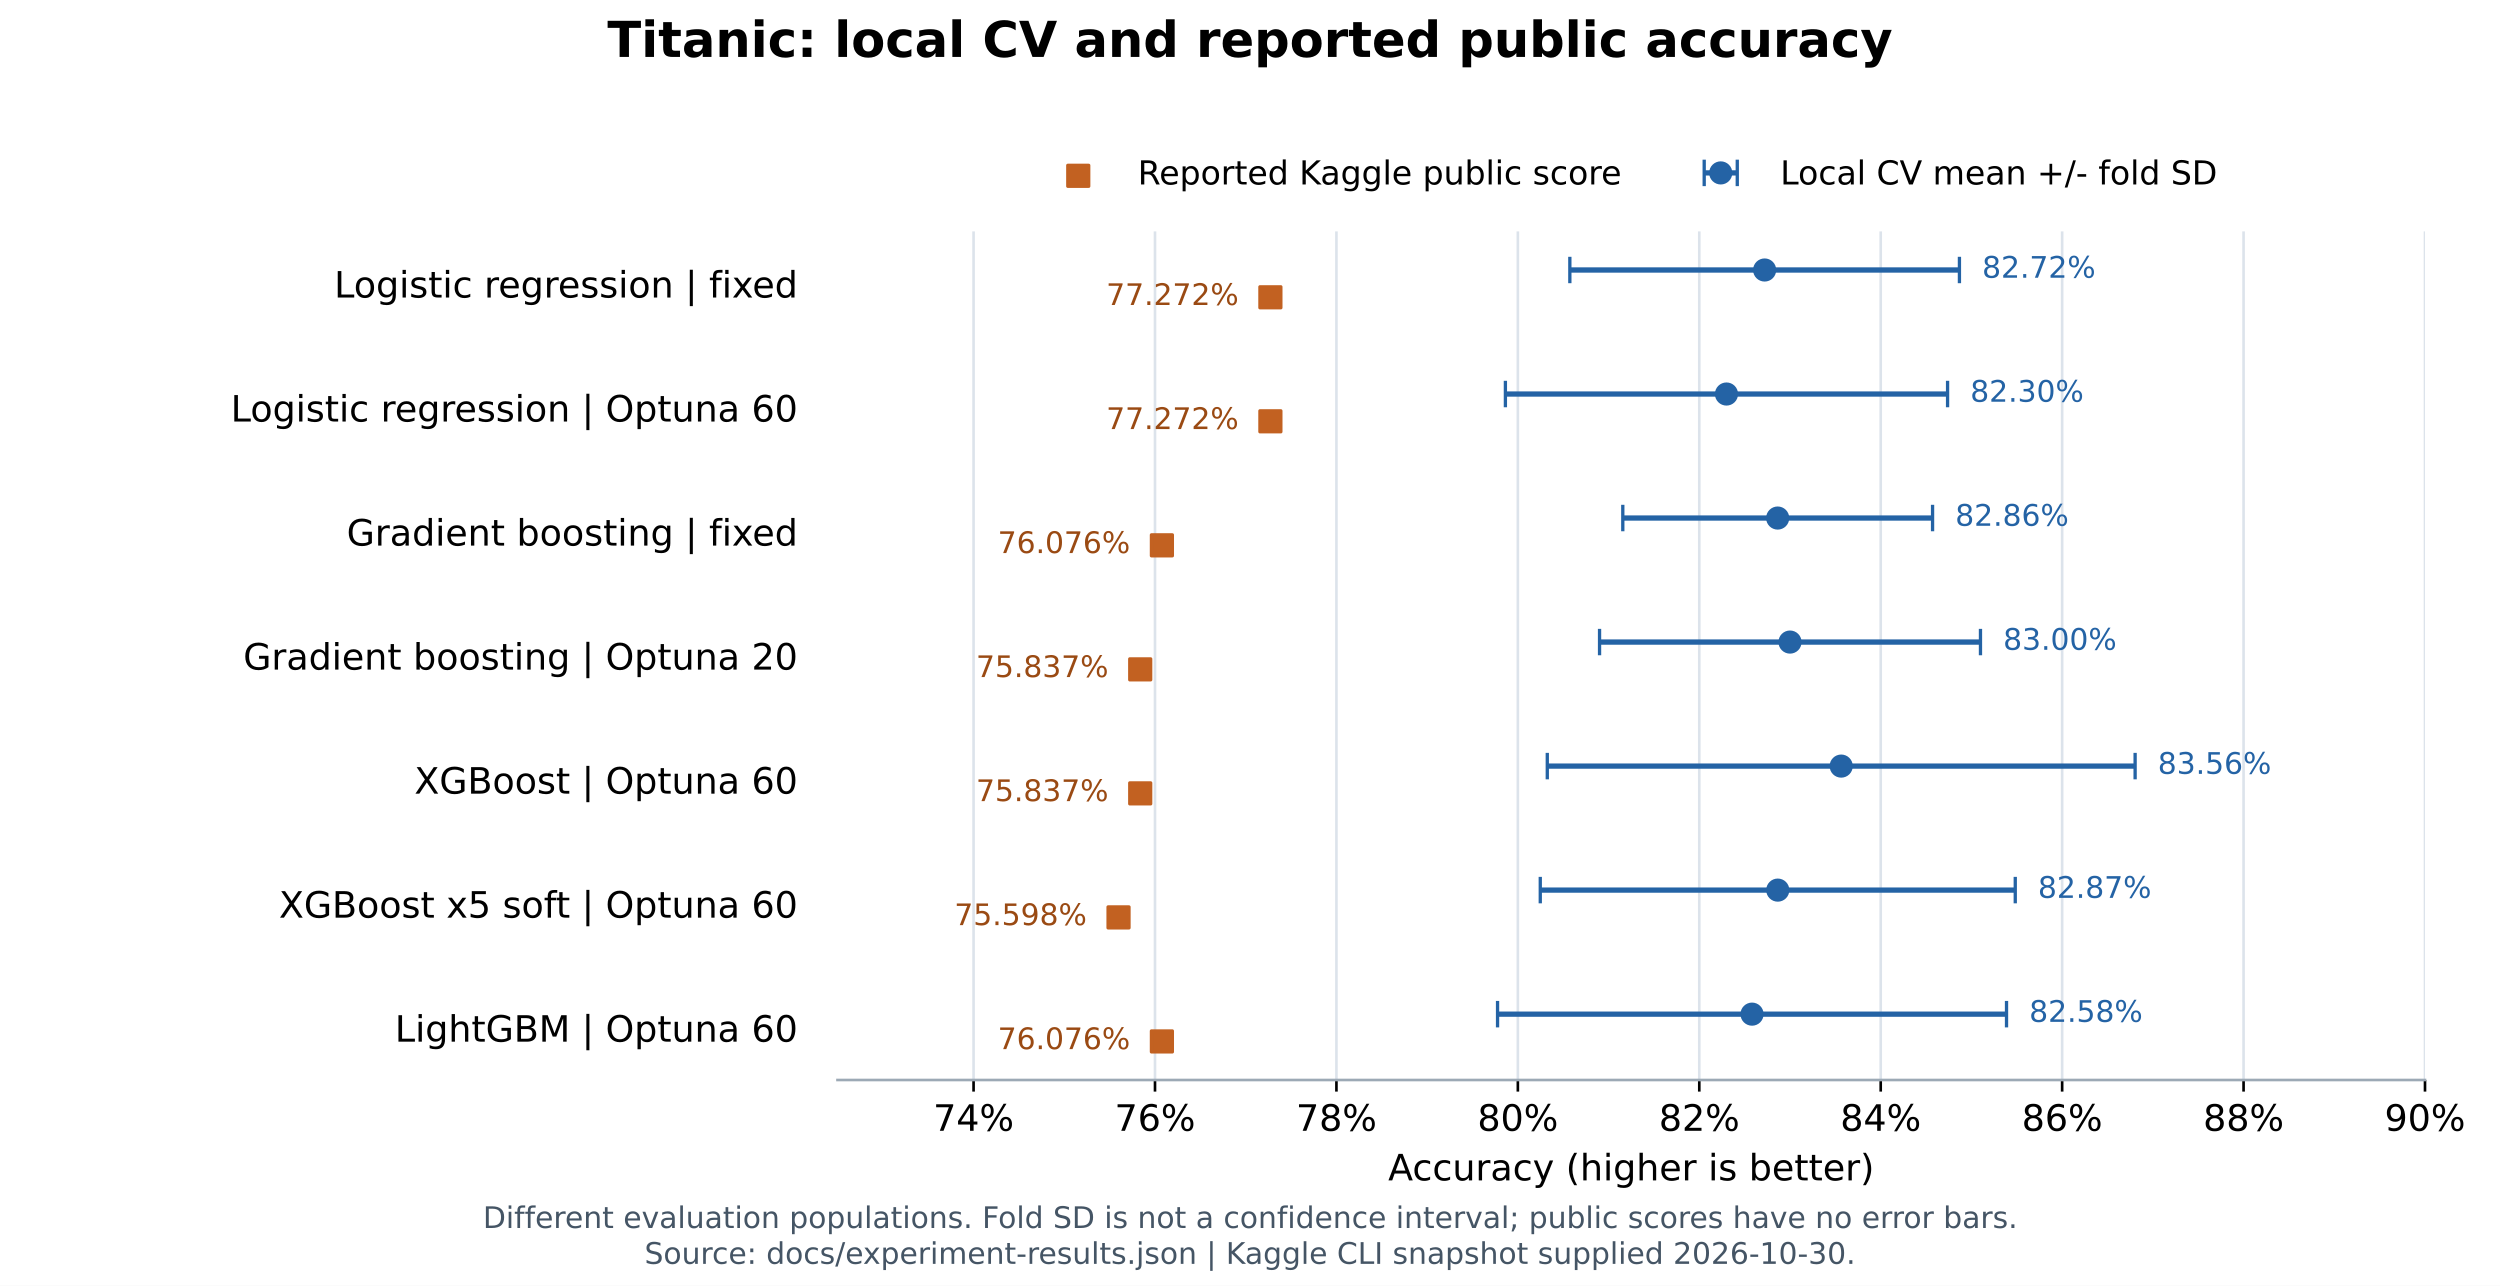
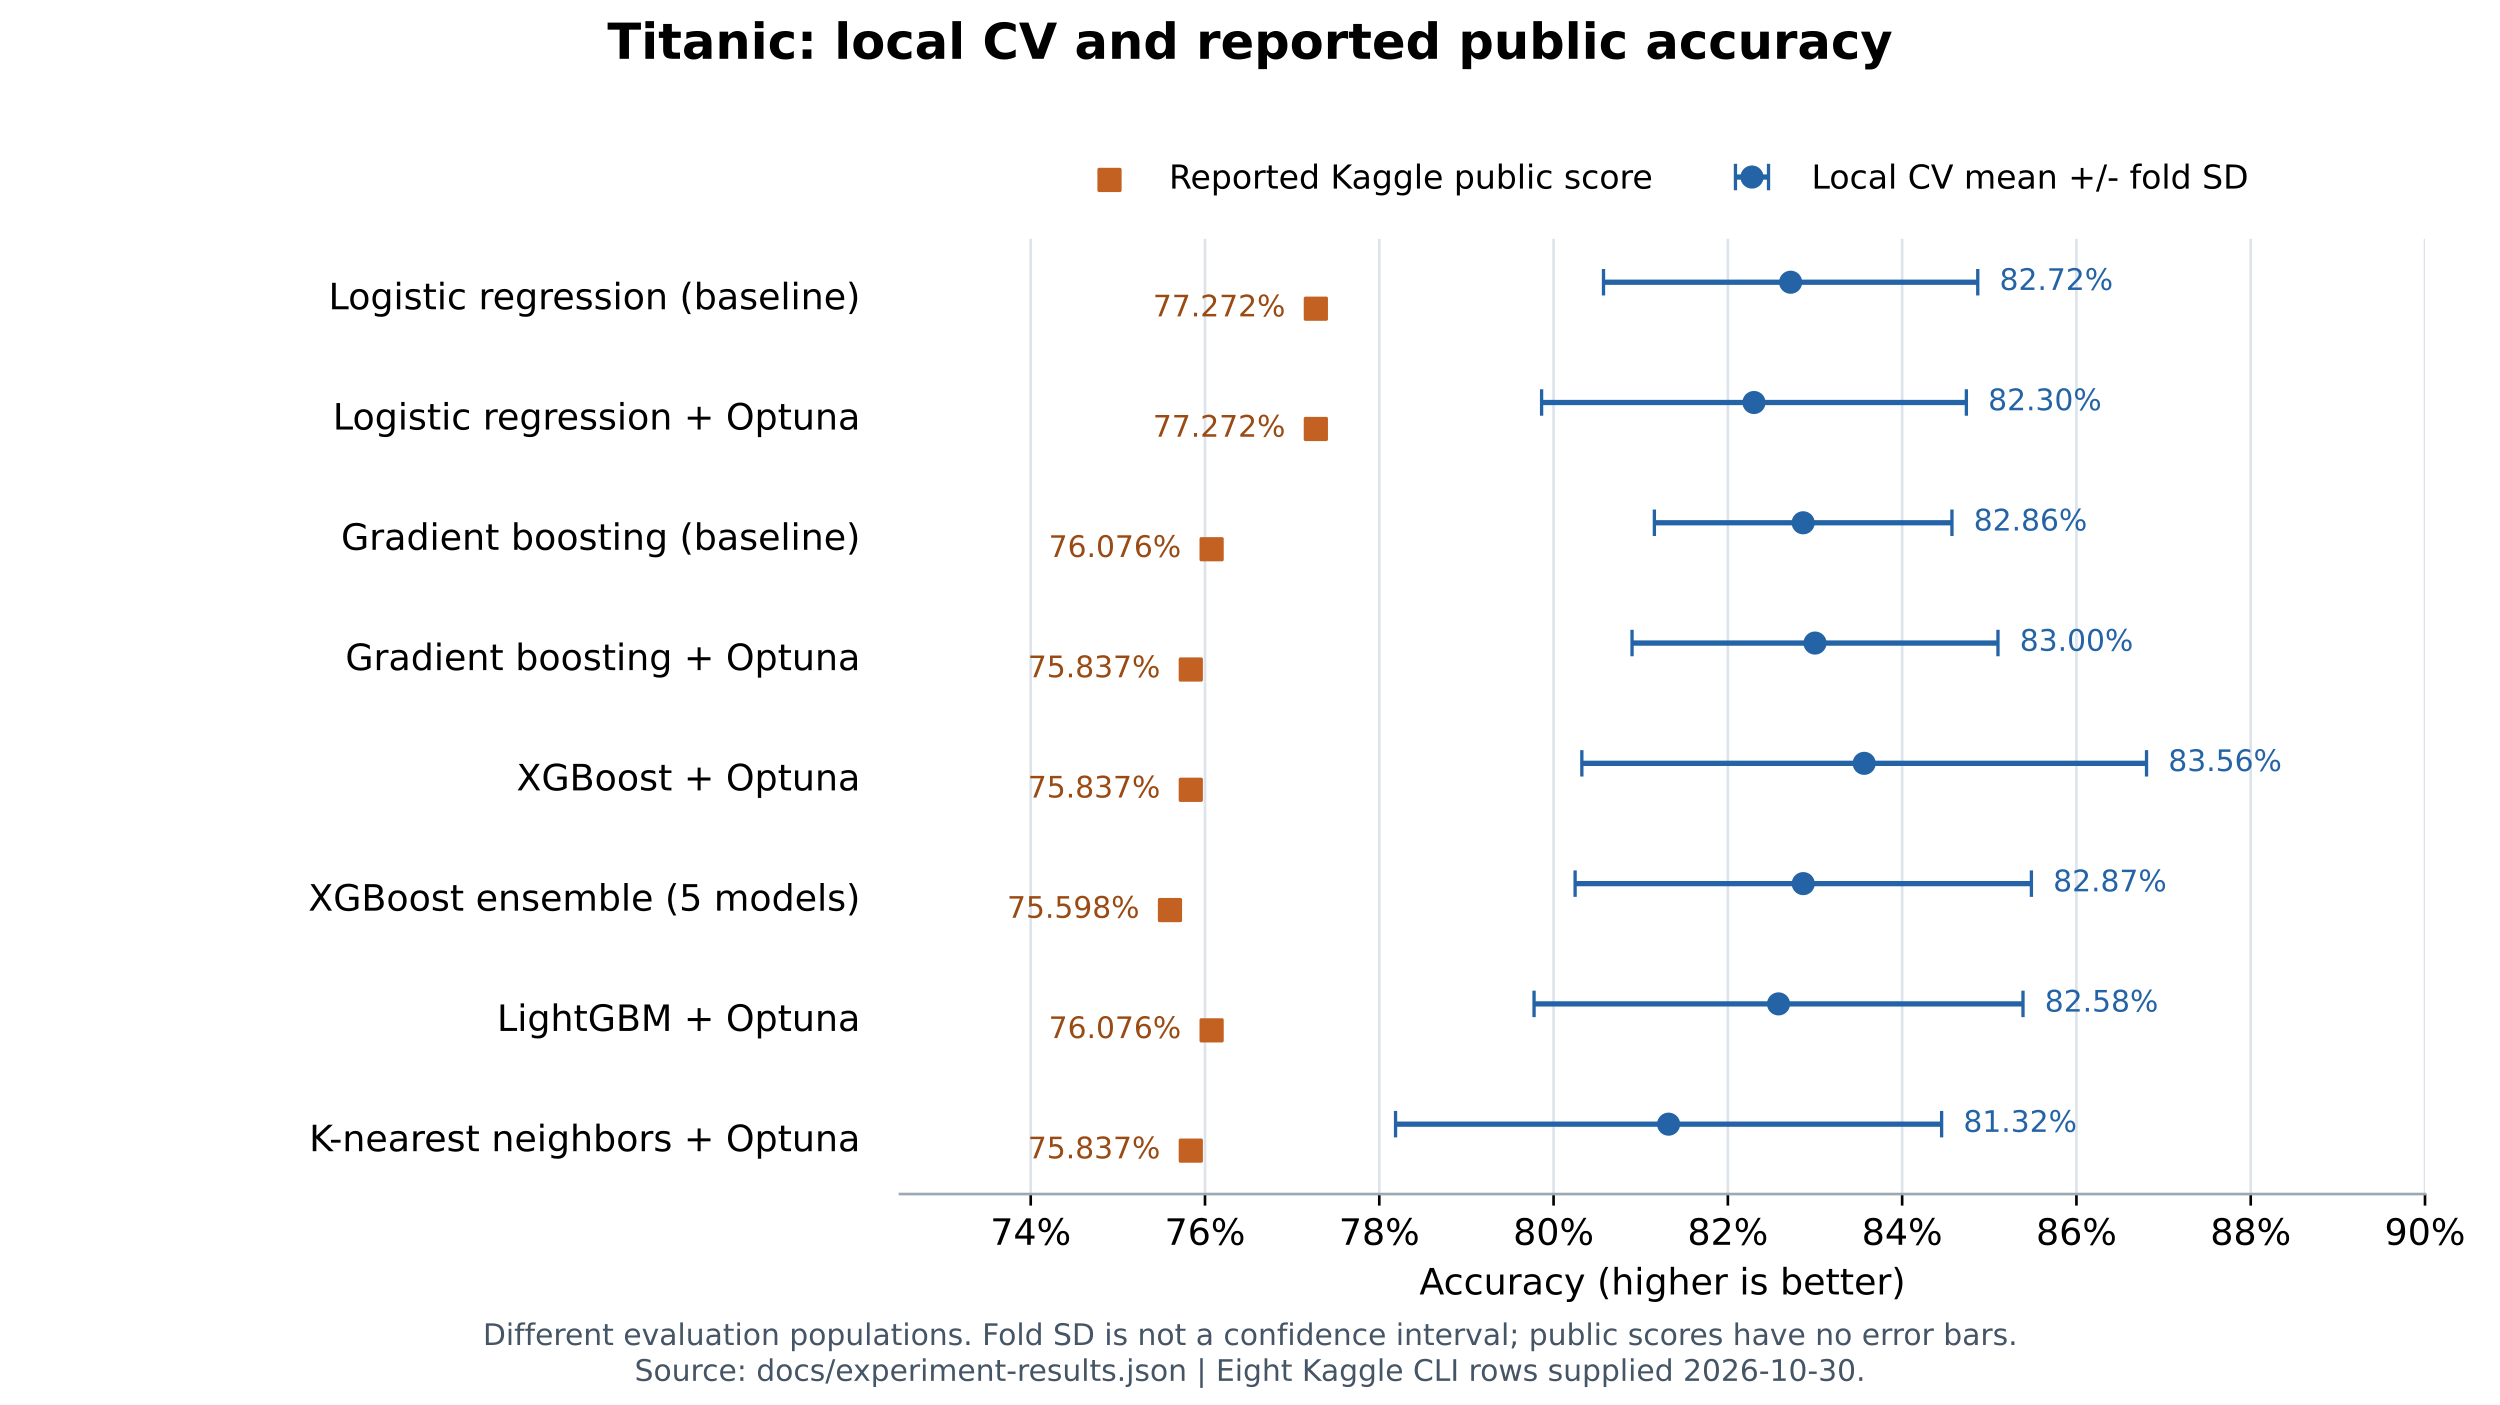
- <svg xmlns="http://www.w3.org/2000/svg" xmlns:xlink="http://www.w3.org/1999/xlink" width="756pt" height="388.8pt" viewBox="0 0 756 388.8" version="1.1">
+ <svg xmlns="http://www.w3.org/2000/svg" xmlns:xlink="http://www.w3.org/1999/xlink" width="756pt" height="424.8pt" viewBox="0 0 756 424.8" version="1.1">
  <defs>
    <style type="text/css">*{stroke-linejoin: round; stroke-linecap: butt}</style>
  </defs>
  <g id="figure_1">
    <g id="patch_1">
-       <path d="M 0 388.8  L 756 388.8  L 756 0  L 0 0  z " style="fill: #ffffff" />
+       <path d="M 0 424.8  L 756 424.8  L 756 0  L 0 0  z " style="fill: #ffffff" />
    </g>
    <g id="axes_1">
      <g id="patch_2">
-         <path d="M 253.26 326.592  L 733.32 326.592  L 733.32 69.984  L 253.26 69.984  z " style="fill: #ffffff" />
+         <path d="M 272.16 361.08  L 733.32 361.08  L 733.32 72.216  L 272.16 72.216  z " style="fill: #ffffff" />
      </g>
      <g id="matplotlib.axis_1">
        <g id="xtick_1">
          <g id="line2d_1">
-             <path d="M 294.408 326.592  L 294.408 69.984  " clip-path="url(#p9ba6d4268a)" style="fill: none; stroke: #dce3eb; stroke-width: 0.8; stroke-linecap: square" />
+             <path d="M 311.688 361.08  L 311.688 72.216  " clip-path="url(#p97edeabee5)" style="fill: none; stroke: #dce3eb; stroke-width: 0.8; stroke-linecap: square" />
          </g>
          <g id="line2d_2">
            <defs>
-               <path id="m8d8dcd3f99" d="M 0 0  L 0 3.5  " style="stroke: #000000; stroke-width: 0.8" />
+               <path id="mf128dd836f" d="M 0 0  L 0 3.5  " style="stroke: #000000; stroke-width: 0.8" />
            </defs>
            <g>
-               <use xlink:href="#m8d8dcd3f99" x="294.408" y="326.592" style="stroke: #000000; stroke-width: 0.8" />
+               <use xlink:href="#mf128dd836f" x="311.688" y="361.08" style="stroke: #000000; stroke-width: 0.8" />
            </g>
          </g>
          <g id="text_1">
-             <text style="font-size: 11px; font-family: 'DejaVu Sans'; text-anchor: middle" x="294.408" y="341.949" transform="rotate(-0 294.408 341.9494)">74%</text>
+             <text style="font-size: 11px; font-family: 'DejaVu Sans'; text-anchor: middle" x="311.688" y="376.437" transform="rotate(-0 311.688 376.4374)">74%</text>
          </g>
        </g>
        <g id="xtick_2">
          <g id="line2d_3">
-             <path d="M 349.272 326.592  L 349.272 69.984  " clip-path="url(#p9ba6d4268a)" style="fill: none; stroke: #dce3eb; stroke-width: 0.8; stroke-linecap: square" />
+             <path d="M 364.392 361.08  L 364.392 72.216  " clip-path="url(#p97edeabee5)" style="fill: none; stroke: #dce3eb; stroke-width: 0.8; stroke-linecap: square" />
          </g>
          <g id="line2d_4">
            <g>
-               <use xlink:href="#m8d8dcd3f99" x="349.272" y="326.592" style="stroke: #000000; stroke-width: 0.8" />
+               <use xlink:href="#mf128dd836f" x="364.392" y="361.08" style="stroke: #000000; stroke-width: 0.8" />
            </g>
          </g>
          <g id="text_2">
-             <text style="font-size: 11px; font-family: 'DejaVu Sans'; text-anchor: middle" x="349.272" y="341.949" transform="rotate(-0 349.272 341.9494)">76%</text>
+             <text style="font-size: 11px; font-family: 'DejaVu Sans'; text-anchor: middle" x="364.392" y="376.437" transform="rotate(-0 364.392 376.4374)">76%</text>
          </g>
        </g>
        <g id="xtick_3">
          <g id="line2d_5">
-             <path d="M 404.136 326.592  L 404.136 69.984  " clip-path="url(#p9ba6d4268a)" style="fill: none; stroke: #dce3eb; stroke-width: 0.8; stroke-linecap: square" />
+             <path d="M 417.096 361.08  L 417.096 72.216  " clip-path="url(#p97edeabee5)" style="fill: none; stroke: #dce3eb; stroke-width: 0.8; stroke-linecap: square" />
          </g>
          <g id="line2d_6">
            <g>
-               <use xlink:href="#m8d8dcd3f99" x="404.136" y="326.592" style="stroke: #000000; stroke-width: 0.8" />
+               <use xlink:href="#mf128dd836f" x="417.096" y="361.08" style="stroke: #000000; stroke-width: 0.8" />
            </g>
          </g>
          <g id="text_3">
-             <text style="font-size: 11px; font-family: 'DejaVu Sans'; text-anchor: middle" x="404.136" y="341.949" transform="rotate(-0 404.136 341.9494)">78%</text>
+             <text style="font-size: 11px; font-family: 'DejaVu Sans'; text-anchor: middle" x="417.096" y="376.437" transform="rotate(-0 417.096 376.4374)">78%</text>
          </g>
        </g>
        <g id="xtick_4">
          <g id="line2d_7">
-             <path d="M 459 326.592  L 459 69.984  " clip-path="url(#p9ba6d4268a)" style="fill: none; stroke: #dce3eb; stroke-width: 0.8; stroke-linecap: square" />
+             <path d="M 469.8 361.08  L 469.8 72.216  " clip-path="url(#p97edeabee5)" style="fill: none; stroke: #dce3eb; stroke-width: 0.8; stroke-linecap: square" />
          </g>
          <g id="line2d_8">
            <g>
-               <use xlink:href="#m8d8dcd3f99" x="459" y="326.592" style="stroke: #000000; stroke-width: 0.8" />
+               <use xlink:href="#mf128dd836f" x="469.8" y="361.08" style="stroke: #000000; stroke-width: 0.8" />
            </g>
          </g>
          <g id="text_4">
-             <text style="font-size: 11px; font-family: 'DejaVu Sans'; text-anchor: middle" x="459" y="341.949" transform="rotate(-0 459 341.9494)">80%</text>
+             <text style="font-size: 11px; font-family: 'DejaVu Sans'; text-anchor: middle" x="469.8" y="376.437" transform="rotate(-0 469.8 376.4374)">80%</text>
          </g>
        </g>
        <g id="xtick_5">
          <g id="line2d_9">
-             <path d="M 513.864 326.592  L 513.864 69.984  " clip-path="url(#p9ba6d4268a)" style="fill: none; stroke: #dce3eb; stroke-width: 0.8; stroke-linecap: square" />
+             <path d="M 522.504 361.08  L 522.504 72.216  " clip-path="url(#p97edeabee5)" style="fill: none; stroke: #dce3eb; stroke-width: 0.8; stroke-linecap: square" />
          </g>
          <g id="line2d_10">
            <g>
-               <use xlink:href="#m8d8dcd3f99" x="513.864" y="326.592" style="stroke: #000000; stroke-width: 0.8" />
+               <use xlink:href="#mf128dd836f" x="522.504" y="361.08" style="stroke: #000000; stroke-width: 0.8" />
            </g>
          </g>
          <g id="text_5">
-             <text style="font-size: 11px; font-family: 'DejaVu Sans'; text-anchor: middle" x="513.864" y="341.949" transform="rotate(-0 513.864 341.9494)">82%</text>
+             <text style="font-size: 11px; font-family: 'DejaVu Sans'; text-anchor: middle" x="522.504" y="376.437" transform="rotate(-0 522.504 376.4374)">82%</text>
          </g>
        </g>
        <g id="xtick_6">
          <g id="line2d_11">
-             <path d="M 568.728 326.592  L 568.728 69.984  " clip-path="url(#p9ba6d4268a)" style="fill: none; stroke: #dce3eb; stroke-width: 0.8; stroke-linecap: square" />
+             <path d="M 575.208 361.08  L 575.208 72.216  " clip-path="url(#p97edeabee5)" style="fill: none; stroke: #dce3eb; stroke-width: 0.8; stroke-linecap: square" />
          </g>
          <g id="line2d_12">
            <g>
-               <use xlink:href="#m8d8dcd3f99" x="568.728" y="326.592" style="stroke: #000000; stroke-width: 0.8" />
+               <use xlink:href="#mf128dd836f" x="575.208" y="361.08" style="stroke: #000000; stroke-width: 0.8" />
            </g>
          </g>
          <g id="text_6">
-             <text style="font-size: 11px; font-family: 'DejaVu Sans'; text-anchor: middle" x="568.728" y="341.949" transform="rotate(-0 568.728 341.9494)">84%</text>
+             <text style="font-size: 11px; font-family: 'DejaVu Sans'; text-anchor: middle" x="575.208" y="376.437" transform="rotate(-0 575.208 376.4374)">84%</text>
          </g>
        </g>
        <g id="xtick_7">
          <g id="line2d_13">
-             <path d="M 623.592 326.592  L 623.592 69.984  " clip-path="url(#p9ba6d4268a)" style="fill: none; stroke: #dce3eb; stroke-width: 0.8; stroke-linecap: square" />
+             <path d="M 627.912 361.08  L 627.912 72.216  " clip-path="url(#p97edeabee5)" style="fill: none; stroke: #dce3eb; stroke-width: 0.8; stroke-linecap: square" />
          </g>
          <g id="line2d_14">
            <g>
-               <use xlink:href="#m8d8dcd3f99" x="623.592" y="326.592" style="stroke: #000000; stroke-width: 0.8" />
+               <use xlink:href="#mf128dd836f" x="627.912" y="361.08" style="stroke: #000000; stroke-width: 0.8" />
            </g>
          </g>
          <g id="text_7">
-             <text style="font-size: 11px; font-family: 'DejaVu Sans'; text-anchor: middle" x="623.592" y="341.949" transform="rotate(-0 623.592 341.9494)">86%</text>
+             <text style="font-size: 11px; font-family: 'DejaVu Sans'; text-anchor: middle" x="627.912" y="376.437" transform="rotate(-0 627.912 376.4374)">86%</text>
          </g>
        </g>
        <g id="xtick_8">
          <g id="line2d_15">
-             <path d="M 678.456 326.592  L 678.456 69.984  " clip-path="url(#p9ba6d4268a)" style="fill: none; stroke: #dce3eb; stroke-width: 0.8; stroke-linecap: square" />
+             <path d="M 680.616 361.08  L 680.616 72.216  " clip-path="url(#p97edeabee5)" style="fill: none; stroke: #dce3eb; stroke-width: 0.8; stroke-linecap: square" />
          </g>
          <g id="line2d_16">
            <g>
-               <use xlink:href="#m8d8dcd3f99" x="678.456" y="326.592" style="stroke: #000000; stroke-width: 0.8" />
+               <use xlink:href="#mf128dd836f" x="680.616" y="361.08" style="stroke: #000000; stroke-width: 0.8" />
            </g>
          </g>
          <g id="text_8">
-             <text style="font-size: 11px; font-family: 'DejaVu Sans'; text-anchor: middle" x="678.456" y="341.949" transform="rotate(-0 678.456 341.9494)">88%</text>
+             <text style="font-size: 11px; font-family: 'DejaVu Sans'; text-anchor: middle" x="680.616" y="376.437" transform="rotate(-0 680.616 376.4374)">88%</text>
          </g>
        </g>
        <g id="xtick_9">
          <g id="line2d_17">
-             <path d="M 733.32 326.592  L 733.32 69.984  " clip-path="url(#p9ba6d4268a)" style="fill: none; stroke: #dce3eb; stroke-width: 0.8; stroke-linecap: square" />
+             <path d="M 733.32 361.08  L 733.32 72.216  " clip-path="url(#p97edeabee5)" style="fill: none; stroke: #dce3eb; stroke-width: 0.8; stroke-linecap: square" />
          </g>
          <g id="line2d_18">
            <g>
-               <use xlink:href="#m8d8dcd3f99" x="733.32" y="326.592" style="stroke: #000000; stroke-width: 0.8" />
+               <use xlink:href="#mf128dd836f" x="733.32" y="361.08" style="stroke: #000000; stroke-width: 0.8" />
            </g>
          </g>
          <g id="text_9">
-             <text style="font-size: 11px; font-family: 'DejaVu Sans'; text-anchor: middle" x="733.32" y="341.949" transform="rotate(-0 733.32 341.9494)">90%</text>
+             <text style="font-size: 11px; font-family: 'DejaVu Sans'; text-anchor: middle" x="733.32" y="376.437" transform="rotate(-0 733.32 376.4374)">90%</text>
          </g>
        </g>
        <g id="text_10">
-           <text style="font-size: 11px; font-family: 'DejaVu Sans'; text-anchor: middle" x="493.29" y="356.95" transform="rotate(-0 493.29 356.9503)">Accuracy (higher is better)</text>
+           <text style="font-size: 11px; font-family: 'DejaVu Sans'; text-anchor: middle" x="502.74" y="391.438" transform="rotate(-0 502.74 391.4383)">Accuracy (higher is better)</text>
        </g>
      </g>
      <g id="matplotlib.axis_2">
        <g id="ytick_1">
          <g id="line2d_19" />
          <g id="text_11">
-             <text style="font-size: 11px; font-family: 'DejaVu Sans'; text-anchor: end" x="241.26" y="89.977" transform="rotate(-0 241.26 89.97673)">Logistic regression | fixed</text>
+             <text style="font-size: 11px; font-family: 'DejaVu Sans'; text-anchor: end" x="260.16" y="93.526" transform="rotate(-0 260.16 93.52621)">Logistic regression (baseline)</text>
          </g>
        </g>
        <g id="ytick_2">
          <g id="line2d_20" />
          <g id="text_12">
-             <text style="font-size: 11px; font-family: 'DejaVu Sans'; text-anchor: end" x="241.26" y="127.482" transform="rotate(-0 241.26 127.4816)">Logistic regression | Optuna 60</text>
+             <text style="font-size: 11px; font-family: 'DejaVu Sans'; text-anchor: end" x="260.16" y="129.898" transform="rotate(-0 260.16 129.8979)">Logistic regression + Optuna</text>
          </g>
        </g>
        <g id="ytick_3">
          <g id="line2d_21" />
          <g id="text_13">
-             <text style="font-size: 11px; font-family: 'DejaVu Sans'; text-anchor: end" x="241.26" y="164.986" transform="rotate(-0 241.26 164.9864)">Gradient boosting | fixed</text>
+             <text style="font-size: 11px; font-family: 'DejaVu Sans'; text-anchor: end" x="260.16" y="166.27" transform="rotate(-0 260.16 166.2696)">Gradient boosting (baseline)</text>
          </g>
        </g>
        <g id="ytick_4">
          <g id="line2d_22" />
          <g id="text_14">
-             <text style="font-size: 11px; font-family: 'DejaVu Sans'; text-anchor: end" x="241.26" y="202.491" transform="rotate(-0 241.26 202.4912)">Gradient boosting | Optuna 20</text>
+             <text style="font-size: 11px; font-family: 'DejaVu Sans'; text-anchor: end" x="260.16" y="202.641" transform="rotate(-0 260.16 202.6413)">Gradient boosting + Optuna</text>
          </g>
        </g>
        <g id="ytick_5">
          <g id="line2d_23" />
          <g id="text_15">
-             <text style="font-size: 11px; font-family: 'DejaVu Sans'; text-anchor: end" x="241.26" y="239.996" transform="rotate(-0 241.26 239.996)">XGBoost | Optuna 60</text>
+             <text style="font-size: 11px; font-family: 'DejaVu Sans'; text-anchor: end" x="260.16" y="239.013" transform="rotate(-0 260.16 239.0126)">XGBoost + Optuna</text>
          </g>
        </g>
        <g id="ytick_6">
          <g id="line2d_24" />
          <g id="text_16">
-             <text style="font-size: 11px; font-family: 'DejaVu Sans'; text-anchor: end" x="241.26" y="277.501" transform="rotate(-0 241.26 277.5008)">XGBoost x5 soft | Optuna 60</text>
+             <text style="font-size: 11px; font-family: 'DejaVu Sans'; text-anchor: end" x="260.16" y="275.385" transform="rotate(-0 260.16 275.3847)">XGBoost ensemble (5 models)</text>
          </g>
        </g>
        <g id="ytick_7">
          <g id="line2d_25" />
          <g id="text_17">
-             <text style="font-size: 11px; font-family: 'DejaVu Sans'; text-anchor: end" x="241.26" y="315.006" transform="rotate(-0 241.26 315.0057)">LightGBM | Optuna 60</text>
+             <text style="font-size: 11px; font-family: 'DejaVu Sans'; text-anchor: end" x="260.16" y="311.756" transform="rotate(-0 260.16 311.7564)">LightGBM + Optuna</text>
+           </g>
+         </g>
+         <g id="ytick_8">
+           <g id="line2d_26" />
+           <g id="text_18">
+             <text style="font-size: 11px; font-family: 'DejaVu Sans'; text-anchor: end" x="260.16" y="348.128" transform="rotate(-0 260.16 348.1281)">K-nearest neighbors + Optuna</text>
          </g>
        </g>
      </g>
      <g id="LineCollection_1">
-         <path d="M 474.72 81.648  L 592.531 81.648  " clip-path="url(#p9ba6d4268a)" style="fill: none; stroke: #2463a5; stroke-width: 1.6" />
-         <path d="M 455.231 119.153  L 588.946 119.153  " clip-path="url(#p9ba6d4268a)" style="fill: none; stroke: #2463a5; stroke-width: 1.6" />
-         <path d="M 490.733 156.658  L 584.407 156.658  " clip-path="url(#p9ba6d4268a)" style="fill: none; stroke: #2463a5; stroke-width: 1.6" />
-         <path d="M 483.703 194.162  L 598.894 194.162  " clip-path="url(#p9ba6d4268a)" style="fill: none; stroke: #2463a5; stroke-width: 1.6" />
-         <path d="M 467.9 231.667  L 645.661 231.667  " clip-path="url(#p9ba6d4268a)" style="fill: none; stroke: #2463a5; stroke-width: 1.6" />
-         <path d="M 465.779 269.172  L 609.416 269.172  " clip-path="url(#p9ba6d4268a)" style="fill: none; stroke: #2463a5; stroke-width: 1.6" />
-         <path d="M 452.859 306.677  L 606.772 306.677  " clip-path="url(#p9ba6d4268a)" style="fill: none; stroke: #2463a5; stroke-width: 1.6" />
-       </g>
-       <g id="line2d_26">
+         <path d="M 484.901 85.346  L 598.074 85.346  " clip-path="url(#p97edeabee5)" style="fill: none; stroke: #2463a5; stroke-width: 1.6" />
+         <path d="M 466.179 121.718  L 594.63 121.718  " clip-path="url(#p97edeabee5)" style="fill: none; stroke: #2463a5; stroke-width: 1.6" />
+         <path d="M 500.284 158.09  L 590.27 158.09  " clip-path="url(#p97edeabee5)" style="fill: none; stroke: #2463a5; stroke-width: 1.6" />
+         <path d="M 493.53 194.461  L 604.187 194.461  " clip-path="url(#p97edeabee5)" style="fill: none; stroke: #2463a5; stroke-width: 1.6" />
+         <path d="M 478.349 230.833  L 649.112 230.833  " clip-path="url(#p97edeabee5)" style="fill: none; stroke: #2463a5; stroke-width: 1.6" />
+         <path d="M 476.312 267.205  L 614.294 267.205  " clip-path="url(#p97edeabee5)" style="fill: none; stroke: #2463a5; stroke-width: 1.6" />
+         <path d="M 463.901 303.576  L 611.754 303.576  " clip-path="url(#p97edeabee5)" style="fill: none; stroke: #2463a5; stroke-width: 1.6" />
+         <path d="M 422.014 339.948  L 587.145 339.948  " clip-path="url(#p97edeabee5)" style="fill: none; stroke: #2463a5; stroke-width: 1.6" />
+       </g>
+       <g id="line2d_27">
        <defs>
-           <path id="mc36e9ec812" d="M 0 4  L 0 -4  " style="stroke: #2463a5" />
+           <path id="me86f554df7" d="M 0 4  L 0 -4  " style="stroke: #2463a5" />
        </defs>
-         <g clip-path="url(#p9ba6d4268a)">
-           <use xlink:href="#mc36e9ec812" x="474.72" y="81.648" style="fill: #2463a5; stroke: #2463a5" />
-           <use xlink:href="#mc36e9ec812" x="455.231" y="119.153" style="fill: #2463a5; stroke: #2463a5" />
-           <use xlink:href="#mc36e9ec812" x="490.733" y="156.658" style="fill: #2463a5; stroke: #2463a5" />
-           <use xlink:href="#mc36e9ec812" x="483.703" y="194.162" style="fill: #2463a5; stroke: #2463a5" />
-           <use xlink:href="#mc36e9ec812" x="467.9" y="231.667" style="fill: #2463a5; stroke: #2463a5" />
-           <use xlink:href="#mc36e9ec812" x="465.779" y="269.172" style="fill: #2463a5; stroke: #2463a5" />
-           <use xlink:href="#mc36e9ec812" x="452.859" y="306.677" style="fill: #2463a5; stroke: #2463a5" />
-         </g>
-       </g>
-       <g id="line2d_27">
-         <g clip-path="url(#p9ba6d4268a)">
-           <use xlink:href="#mc36e9ec812" x="592.531" y="81.648" style="fill: #2463a5; stroke: #2463a5" />
-           <use xlink:href="#mc36e9ec812" x="588.946" y="119.153" style="fill: #2463a5; stroke: #2463a5" />
-           <use xlink:href="#mc36e9ec812" x="584.407" y="156.658" style="fill: #2463a5; stroke: #2463a5" />
-           <use xlink:href="#mc36e9ec812" x="598.894" y="194.162" style="fill: #2463a5; stroke: #2463a5" />
-           <use xlink:href="#mc36e9ec812" x="645.661" y="231.667" style="fill: #2463a5; stroke: #2463a5" />
-           <use xlink:href="#mc36e9ec812" x="609.416" y="269.172" style="fill: #2463a5; stroke: #2463a5" />
-           <use xlink:href="#mc36e9ec812" x="606.772" y="306.677" style="fill: #2463a5; stroke: #2463a5" />
+         <g clip-path="url(#p97edeabee5)">
+           <use xlink:href="#me86f554df7" x="484.901" y="85.346" style="fill: #2463a5; stroke: #2463a5" />
+           <use xlink:href="#me86f554df7" x="466.179" y="121.718" style="fill: #2463a5; stroke: #2463a5" />
+           <use xlink:href="#me86f554df7" x="500.284" y="158.09" style="fill: #2463a5; stroke: #2463a5" />
+           <use xlink:href="#me86f554df7" x="493.53" y="194.461" style="fill: #2463a5; stroke: #2463a5" />
+           <use xlink:href="#me86f554df7" x="478.349" y="230.833" style="fill: #2463a5; stroke: #2463a5" />
+           <use xlink:href="#me86f554df7" x="476.312" y="267.205" style="fill: #2463a5; stroke: #2463a5" />
+           <use xlink:href="#me86f554df7" x="463.901" y="303.576" style="fill: #2463a5; stroke: #2463a5" />
+           <use xlink:href="#me86f554df7" x="422.014" y="339.948" style="fill: #2463a5; stroke: #2463a5" />
        </g>
      </g>
      <g id="line2d_28">
+         <g clip-path="url(#p97edeabee5)">
+           <use xlink:href="#me86f554df7" x="598.074" y="85.346" style="fill: #2463a5; stroke: #2463a5" />
+           <use xlink:href="#me86f554df7" x="594.63" y="121.718" style="fill: #2463a5; stroke: #2463a5" />
+           <use xlink:href="#me86f554df7" x="590.27" y="158.09" style="fill: #2463a5; stroke: #2463a5" />
+           <use xlink:href="#me86f554df7" x="604.187" y="194.461" style="fill: #2463a5; stroke: #2463a5" />
+           <use xlink:href="#me86f554df7" x="649.112" y="230.833" style="fill: #2463a5; stroke: #2463a5" />
+           <use xlink:href="#me86f554df7" x="614.294" y="267.205" style="fill: #2463a5; stroke: #2463a5" />
+           <use xlink:href="#me86f554df7" x="611.754" y="303.576" style="fill: #2463a5; stroke: #2463a5" />
+           <use xlink:href="#me86f554df7" x="587.145" y="339.948" style="fill: #2463a5; stroke: #2463a5" />
+         </g>
+       </g>
+       <g id="line2d_29">
        <defs>
-           <path id="ma4b674ae40" d="M 0 3  C 0.796 3 1.559 2.684 2.121 2.121  C 2.684 1.559 3 0.796 3 0  C 3 -0.796 2.684 -1.559 2.121 -2.121  C 1.559 -2.684 0.796 -3 0 -3  C -0.796 -3 -1.559 -2.684 -2.121 -2.121  C -2.684 -1.559 -3 -0.796 -3 0  C -3 0.796 -2.684 1.559 -2.121 2.121  C -1.559 2.684 -0.796 3 0 3  z " style="stroke: #2463a5" />
+           <path id="ma82f6e742f" d="M 0 3  C 0.796 3 1.559 2.684 2.121 2.121  C 2.684 1.559 3 0.796 3 0  C 3 -0.796 2.684 -1.559 2.121 -2.121  C 1.559 -2.684 0.796 -3 0 -3  C -0.796 -3 -1.559 -2.684 -2.121 -2.121  C -2.684 -1.559 -3 -0.796 -3 0  C -3 0.796 -2.684 1.559 -2.121 2.121  C -1.559 2.684 -0.796 3 0 3  z " style="stroke: #2463a5" />
        </defs>
-         <g clip-path="url(#p9ba6d4268a)">
-           <use xlink:href="#ma4b674ae40" x="533.625" y="81.648" style="fill: #2463a5; stroke: #2463a5" />
-           <use xlink:href="#ma4b674ae40" x="522.088" y="119.153" style="fill: #2463a5; stroke: #2463a5" />
-           <use xlink:href="#ma4b674ae40" x="537.57" y="156.658" style="fill: #2463a5; stroke: #2463a5" />
-           <use xlink:href="#ma4b674ae40" x="541.299" y="194.162" style="fill: #2463a5; stroke: #2463a5" />
-           <use xlink:href="#ma4b674ae40" x="556.78" y="231.667" style="fill: #2463a5; stroke: #2463a5" />
-           <use xlink:href="#ma4b674ae40" x="537.597" y="269.172" style="fill: #2463a5; stroke: #2463a5" />
-           <use xlink:href="#ma4b674ae40" x="529.816" y="306.677" style="fill: #2463a5; stroke: #2463a5" />
+         <g clip-path="url(#p97edeabee5)">
+           <use xlink:href="#ma82f6e742f" x="541.487" y="85.346" style="fill: #2463a5; stroke: #2463a5" />
+           <use xlink:href="#ma82f6e742f" x="530.405" y="121.718" style="fill: #2463a5; stroke: #2463a5" />
+           <use xlink:href="#ma82f6e742f" x="545.277" y="158.09" style="fill: #2463a5; stroke: #2463a5" />
+           <use xlink:href="#ma82f6e742f" x="548.859" y="194.461" style="fill: #2463a5; stroke: #2463a5" />
+           <use xlink:href="#ma82f6e742f" x="563.731" y="230.833" style="fill: #2463a5; stroke: #2463a5" />
+           <use xlink:href="#ma82f6e742f" x="545.303" y="267.205" style="fill: #2463a5; stroke: #2463a5" />
+           <use xlink:href="#ma82f6e742f" x="537.828" y="303.576" style="fill: #2463a5; stroke: #2463a5" />
+           <use xlink:href="#ma82f6e742f" x="504.58" y="339.948" style="fill: #2463a5; stroke: #2463a5" />
        </g>
      </g>
      <g id="patch_3">
-         <path d="M 253.26 326.592  L 733.32 326.592  " style="fill: none; stroke: #9ca9b5; stroke-width: 0.8; stroke-linejoin: miter; stroke-linecap: square" />
+         <path d="M 272.16 361.08  L 733.32 361.08  " style="fill: none; stroke: #9ca9b5; stroke-width: 0.8; stroke-linejoin: miter; stroke-linecap: square" />
      </g>
      <g id="PathCollection_1">
        <defs>
-           <path id="mb3a7c62327" d="M -3.162 3.162  L 3.162 3.162  L 3.162 -3.162  L -3.162 -3.162  z " style="stroke: #c26121" />
+           <path id="m8609f52752" d="M -3.162 3.162  L 3.162 3.162  L 3.162 -3.162  L -3.162 -3.162  z " style="stroke: #c26121" />
        </defs>
-         <g clip-path="url(#p9ba6d4268a)">
-           <use xlink:href="#mb3a7c62327" x="384.166" y="89.899" style="fill: #c26121; stroke: #c26121" />
-           <use xlink:href="#mb3a7c62327" x="384.166" y="127.404" style="fill: #c26121; stroke: #c26121" />
-           <use xlink:href="#mb3a7c62327" x="351.357" y="164.909" style="fill: #c26121; stroke: #c26121" />
-           <use xlink:href="#mb3a7c62327" x="344.801" y="202.414" style="fill: #c26121; stroke: #c26121" />
-           <use xlink:href="#mb3a7c62327" x="344.801" y="239.918" style="fill: #c26121; stroke: #c26121" />
-           <use xlink:href="#mb3a7c62327" x="338.244" y="277.423" style="fill: #c26121; stroke: #c26121" />
-           <use xlink:href="#mb3a7c62327" x="351.357" y="314.928" style="fill: #c26121; stroke: #c26121" />
-         </g>
-       </g>
-       <g id="text_18">
-         <text style="font-size: 9px; font-family: 'DejaVu Sans'; text-anchor: start; fill: #2463a5" x="599.389" y="83.986" transform="rotate(-0 599.3892 83.98589)">82.72%</text>
+         <g clip-path="url(#p97edeabee5)">
+           <use xlink:href="#m8609f52752" x="397.912" y="93.348" style="fill: #c26121; stroke: #c26121" />
+           <use xlink:href="#m8609f52752" x="397.912" y="129.72" style="fill: #c26121; stroke: #c26121" />
+           <use xlink:href="#m8609f52752" x="366.395" y="166.091" style="fill: #c26121; stroke: #c26121" />
+           <use xlink:href="#m8609f52752" x="360.097" y="202.463" style="fill: #c26121; stroke: #c26121" />
+           <use xlink:href="#m8609f52752" x="360.097" y="238.835" style="fill: #c26121; stroke: #c26121" />
+           <use xlink:href="#m8609f52752" x="353.798" y="275.206" style="fill: #c26121; stroke: #c26121" />
+           <use xlink:href="#m8609f52752" x="366.395" y="311.578" style="fill: #c26121; stroke: #c26121" />
+           <use xlink:href="#m8609f52752" x="360.097" y="347.95" style="fill: #c26121; stroke: #c26121" />
+         </g>
      </g>
      <g id="text_19">
-         <text style="font-size: 9px; font-family: 'DejaVu Sans'; text-anchor: end; fill: #9a4a13" x="374.564" y="92.237" transform="rotate(-0 374.5643 92.23695)">77.272%</text>
+         <text style="font-size: 9px; font-family: 'DejaVu Sans'; text-anchor: start; fill: #2463a5" x="604.662" y="87.684" transform="rotate(-0 604.662 87.68407)">82.72%</text>
      </g>
      <g id="text_20">
-         <text style="font-size: 9px; font-family: 'DejaVu Sans'; text-anchor: start; fill: #2463a5" x="595.804" y="121.491" transform="rotate(-0 595.8041 121.4907)">82.30%</text>
+         <text style="font-size: 9px; font-family: 'DejaVu Sans'; text-anchor: end; fill: #9a4a13" x="388.689" y="95.686" transform="rotate(-0 388.6885 95.68585)">77.272%</text>
      </g>
      <g id="text_21">
-         <text style="font-size: 9px; font-family: 'DejaVu Sans'; text-anchor: end; fill: #9a4a13" x="374.564" y="129.742" transform="rotate(-0 374.5643 129.7418)">77.272%</text>
+         <text style="font-size: 9px; font-family: 'DejaVu Sans'; text-anchor: start; fill: #2463a5" x="601.218" y="124.056" transform="rotate(-0 601.2181 124.0558)">82.30%</text>
      </g>
      <g id="text_22">
-         <text style="font-size: 9px; font-family: 'DejaVu Sans'; text-anchor: start; fill: #2463a5" x="591.265" y="158.996" transform="rotate(-0 591.2652 158.9955)">82.86%</text>
+         <text style="font-size: 9px; font-family: 'DejaVu Sans'; text-anchor: end; fill: #9a4a13" x="388.689" y="132.058" transform="rotate(-0 388.6885 132.0575)">77.272%</text>
      </g>
      <g id="text_23">
-         <text style="font-size: 9px; font-family: 'DejaVu Sans'; text-anchor: end; fill: #9a4a13" x="341.756" y="167.247" transform="rotate(-0 341.7556 167.2466)">76.076%</text>
+         <text style="font-size: 9px; font-family: 'DejaVu Sans'; text-anchor: start; fill: #2463a5" x="596.858" y="160.427" transform="rotate(-0 596.8579 160.4275)">82.86%</text>
      </g>
      <g id="text_24">
-         <text style="font-size: 9px; font-family: 'DejaVu Sans'; text-anchor: start; fill: #2463a5" x="605.752" y="196.5" transform="rotate(-0 605.7524 196.5004)">83.00%</text>
+         <text style="font-size: 9px; font-family: 'DejaVu Sans'; text-anchor: end; fill: #9a4a13" x="357.172" y="168.429" transform="rotate(-0 357.1716 168.4292)">76.076%</text>
      </g>
      <g id="text_25">
-         <text style="font-size: 9px; font-family: 'DejaVu Sans'; text-anchor: end; fill: #9a4a13" x="335.199" y="204.751" transform="rotate(-0 335.1994 204.7514)">75.837%</text>
+         <text style="font-size: 9px; font-family: 'DejaVu Sans'; text-anchor: start; fill: #2463a5" x="610.775" y="196.799" transform="rotate(-0 610.7748 196.7992)">83.00%</text>
      </g>
      <g id="text_26">
-         <text style="font-size: 9px; font-family: 'DejaVu Sans'; text-anchor: start; fill: #2463a5" x="652.519" y="234.005" transform="rotate(-0 652.519 234.0052)">83.56%</text>
+         <text style="font-size: 9px; font-family: 'DejaVu Sans'; text-anchor: end; fill: #9a4a13" x="350.873" y="204.801" transform="rotate(-0 350.8734 204.8009)">75.837%</text>
      </g>
      <g id="text_27">
-         <text style="font-size: 9px; font-family: 'DejaVu Sans'; text-anchor: end; fill: #9a4a13" x="335.199" y="242.256" transform="rotate(-0 335.1994 242.2562)">75.837%</text>
+         <text style="font-size: 9px; font-family: 'DejaVu Sans'; text-anchor: start; fill: #2463a5" x="655.7" y="233.171" transform="rotate(-0 655.7001 233.1709)">83.56%</text>
      </g>
      <g id="text_28">
-         <text style="font-size: 9px; font-family: 'DejaVu Sans'; text-anchor: start; fill: #2463a5" x="616.274" y="271.51" transform="rotate(-0 616.2735 271.51)">82.87%</text>
+         <text style="font-size: 9px; font-family: 'DejaVu Sans'; text-anchor: end; fill: #9a4a13" x="350.873" y="241.173" transform="rotate(-0 350.8734 241.1726)">75.837%</text>
      </g>
      <g id="text_29">
-         <text style="font-size: 9px; font-family: 'DejaVu Sans'; text-anchor: end; fill: #9a4a13" x="328.643" y="279.761" transform="rotate(-0 328.6431 279.7611)">75.598%</text>
+         <text style="font-size: 9px; font-family: 'DejaVu Sans'; text-anchor: start; fill: #2463a5" x="620.882" y="269.543" transform="rotate(-0 620.8817 269.5425)">82.87%</text>
      </g>
      <g id="text_30">
-         <text style="font-size: 9px; font-family: 'DejaVu Sans'; text-anchor: start; fill: #2463a5" x="613.63" y="309.015" transform="rotate(-0 613.6303 309.0148)">82.58%</text>
+         <text style="font-size: 9px; font-family: 'DejaVu Sans'; text-anchor: end; fill: #9a4a13" x="344.575" y="277.544" transform="rotate(-0 344.5753 277.5443)">75.598%</text>
      </g>
      <g id="text_31">
-         <text style="font-size: 9px; font-family: 'DejaVu Sans'; text-anchor: end; fill: #9a4a13" x="341.756" y="317.266" transform="rotate(-0 341.7556 317.2659)">76.076%</text>
+         <text style="font-size: 9px; font-family: 'DejaVu Sans'; text-anchor: start; fill: #2463a5" x="618.342" y="305.914" transform="rotate(-0 618.3425 305.9142)">82.58%</text>
+       </g>
+       <g id="text_32">
+         <text style="font-size: 9px; font-family: 'DejaVu Sans'; text-anchor: end; fill: #9a4a13" x="357.172" y="313.916" transform="rotate(-0 357.1716 313.916)">76.076%</text>
+       </g>
+       <g id="text_33">
+         <text style="font-size: 9px; font-family: 'DejaVu Sans'; text-anchor: start; fill: #2463a5" x="593.733" y="342.286" transform="rotate(-0 593.7334 342.2859)">81.32%</text>
+       </g>
+       <g id="text_34">
+         <text style="font-size: 9px; font-family: 'DejaVu Sans'; text-anchor: end; fill: #9a4a13" x="350.873" y="350.288" transform="rotate(-0 350.8734 350.2877)">75.837%</text>
      </g>
      <g id="legend_1">
        <g id="PathCollection_2">
          <g>
-             <use xlink:href="#mb3a7c62327" x="326.065" y="53.164" style="fill: #c26121; stroke: #c26121" />
-           </g>
-         </g>
-         <g id="text_32">
-           <text style="font-size: 10px; font-family: 'DejaVu Sans'; text-anchor: start" x="344.065" y="55.789" transform="rotate(-0 344.065 55.78948)">Reported Kaggle public score</text>
+             <use xlink:href="#m8609f52752" x="335.515" y="54.414" style="fill: #c26121; stroke: #c26121" />
+           </g>
+         </g>
+         <g id="text_35">
+           <text style="font-size: 10px; font-family: 'DejaVu Sans'; text-anchor: start" x="353.515" y="57.039" transform="rotate(-0 353.515 57.0394)">Reported Kaggle public score</text>
        </g>
        <g id="LineCollection_2">
-           <path d="M 515.351 52.289  L 525.351 52.289  " style="fill: none; stroke: #2463a5; stroke-width: 1.6" />
-         </g>
-         <g id="line2d_29">
-           <g>
-             <use xlink:href="#mc36e9ec812" x="515.351" y="52.289" style="fill: #2463a5; stroke: #2463a5" />
-           </g>
+           <path d="M 524.801 53.539  L 534.801 53.539  " style="fill: none; stroke: #2463a5; stroke-width: 1.6" />
        </g>
        <g id="line2d_30">
          <g>
-             <use xlink:href="#mc36e9ec812" x="525.351" y="52.289" style="fill: #2463a5; stroke: #2463a5" />
-           </g>
-         </g>
-         <g id="line2d_31" />
-         <g id="line2d_32">
+             <use xlink:href="#me86f554df7" x="524.801" y="53.539" style="fill: #2463a5; stroke: #2463a5" />
+           </g>
+         </g>
+         <g id="line2d_31">
          <g>
-             <use xlink:href="#ma4b674ae40" x="520.351" y="52.289" style="fill: #2463a5; stroke: #2463a5" />
-           </g>
-         </g>
-         <g id="text_33">
-           <text style="font-size: 10px; font-family: 'DejaVu Sans'; text-anchor: start" x="538.351" y="55.789" transform="rotate(-0 538.3509 55.78948)">Local CV mean +/- fold SD</text>
+             <use xlink:href="#me86f554df7" x="534.801" y="53.539" style="fill: #2463a5; stroke: #2463a5" />
+           </g>
+         </g>
+         <g id="line2d_32" />
+         <g id="line2d_33">
+           <g>
+             <use xlink:href="#ma82f6e742f" x="529.801" y="53.539" style="fill: #2463a5; stroke: #2463a5" />
+           </g>
+         </g>
+         <g id="text_36">
+           <text style="font-size: 10px; font-family: 'DejaVu Sans'; text-anchor: start" x="547.801" y="57.039" transform="rotate(-0 547.8009 57.0394)">Local CV mean +/- fold SD</text>
        </g>
      </g>
    </g>
-     <g id="text_34">
-       <text style="font-weight: 700; font-size: 15px; font-family: 'DejaVu Sans'; text-anchor: middle" x="378" y="17.23" transform="rotate(-0 378 17.22966)">Titanic: local CV and reported public accuracy</text>
+     <g id="text_37">
+       <text style="font-weight: 700; font-size: 15px; font-family: 'DejaVu Sans'; text-anchor: middle" x="378" y="17.77" transform="rotate(-0 378 17.76966)">Titanic: local CV and reported public accuracy</text>
    </g>
-     <g id="text_35">
-       <text style="font-size: 9px; font-family: 'DejaVu Sans'; fill: #455565" transform="translate(146.0433 371.3486)">Different evaluation populations. Fold SD is not a confidence interval; public scores have no error bars.</text>
-       <text style="font-size: 9px; font-family: 'DejaVu Sans'; fill: #455565" transform="translate(194.8992 382.1904)">Source: docs/experiment-results.json | Kaggle CLI snapshot supplied 2026-10-30.</text>
+     <g id="text_38">
+       <text style="font-size: 9px; font-family: 'DejaVu Sans'; fill: #455565" transform="translate(146.0433 406.7366)">Different evaluation populations. Fold SD is not a confidence interval; public scores have no error bars.</text>
+       <text style="font-size: 9px; font-family: 'DejaVu Sans'; fill: #455565" transform="translate(191.8983 417.5784)">Source: docs/experiment-results.json | Eight Kaggle CLI rows supplied 2026-10-30.</text>
    </g>
  </g>
  <defs>
-     <clipPath id="p9ba6d4268a">
-       <rect x="253.26" y="69.984" width="480.06" height="256.608" />
+     <clipPath id="p97edeabee5">
+       <rect x="272.16" y="72.216" width="461.16" height="288.864" />
    </clipPath>
  </defs>
</svg>
